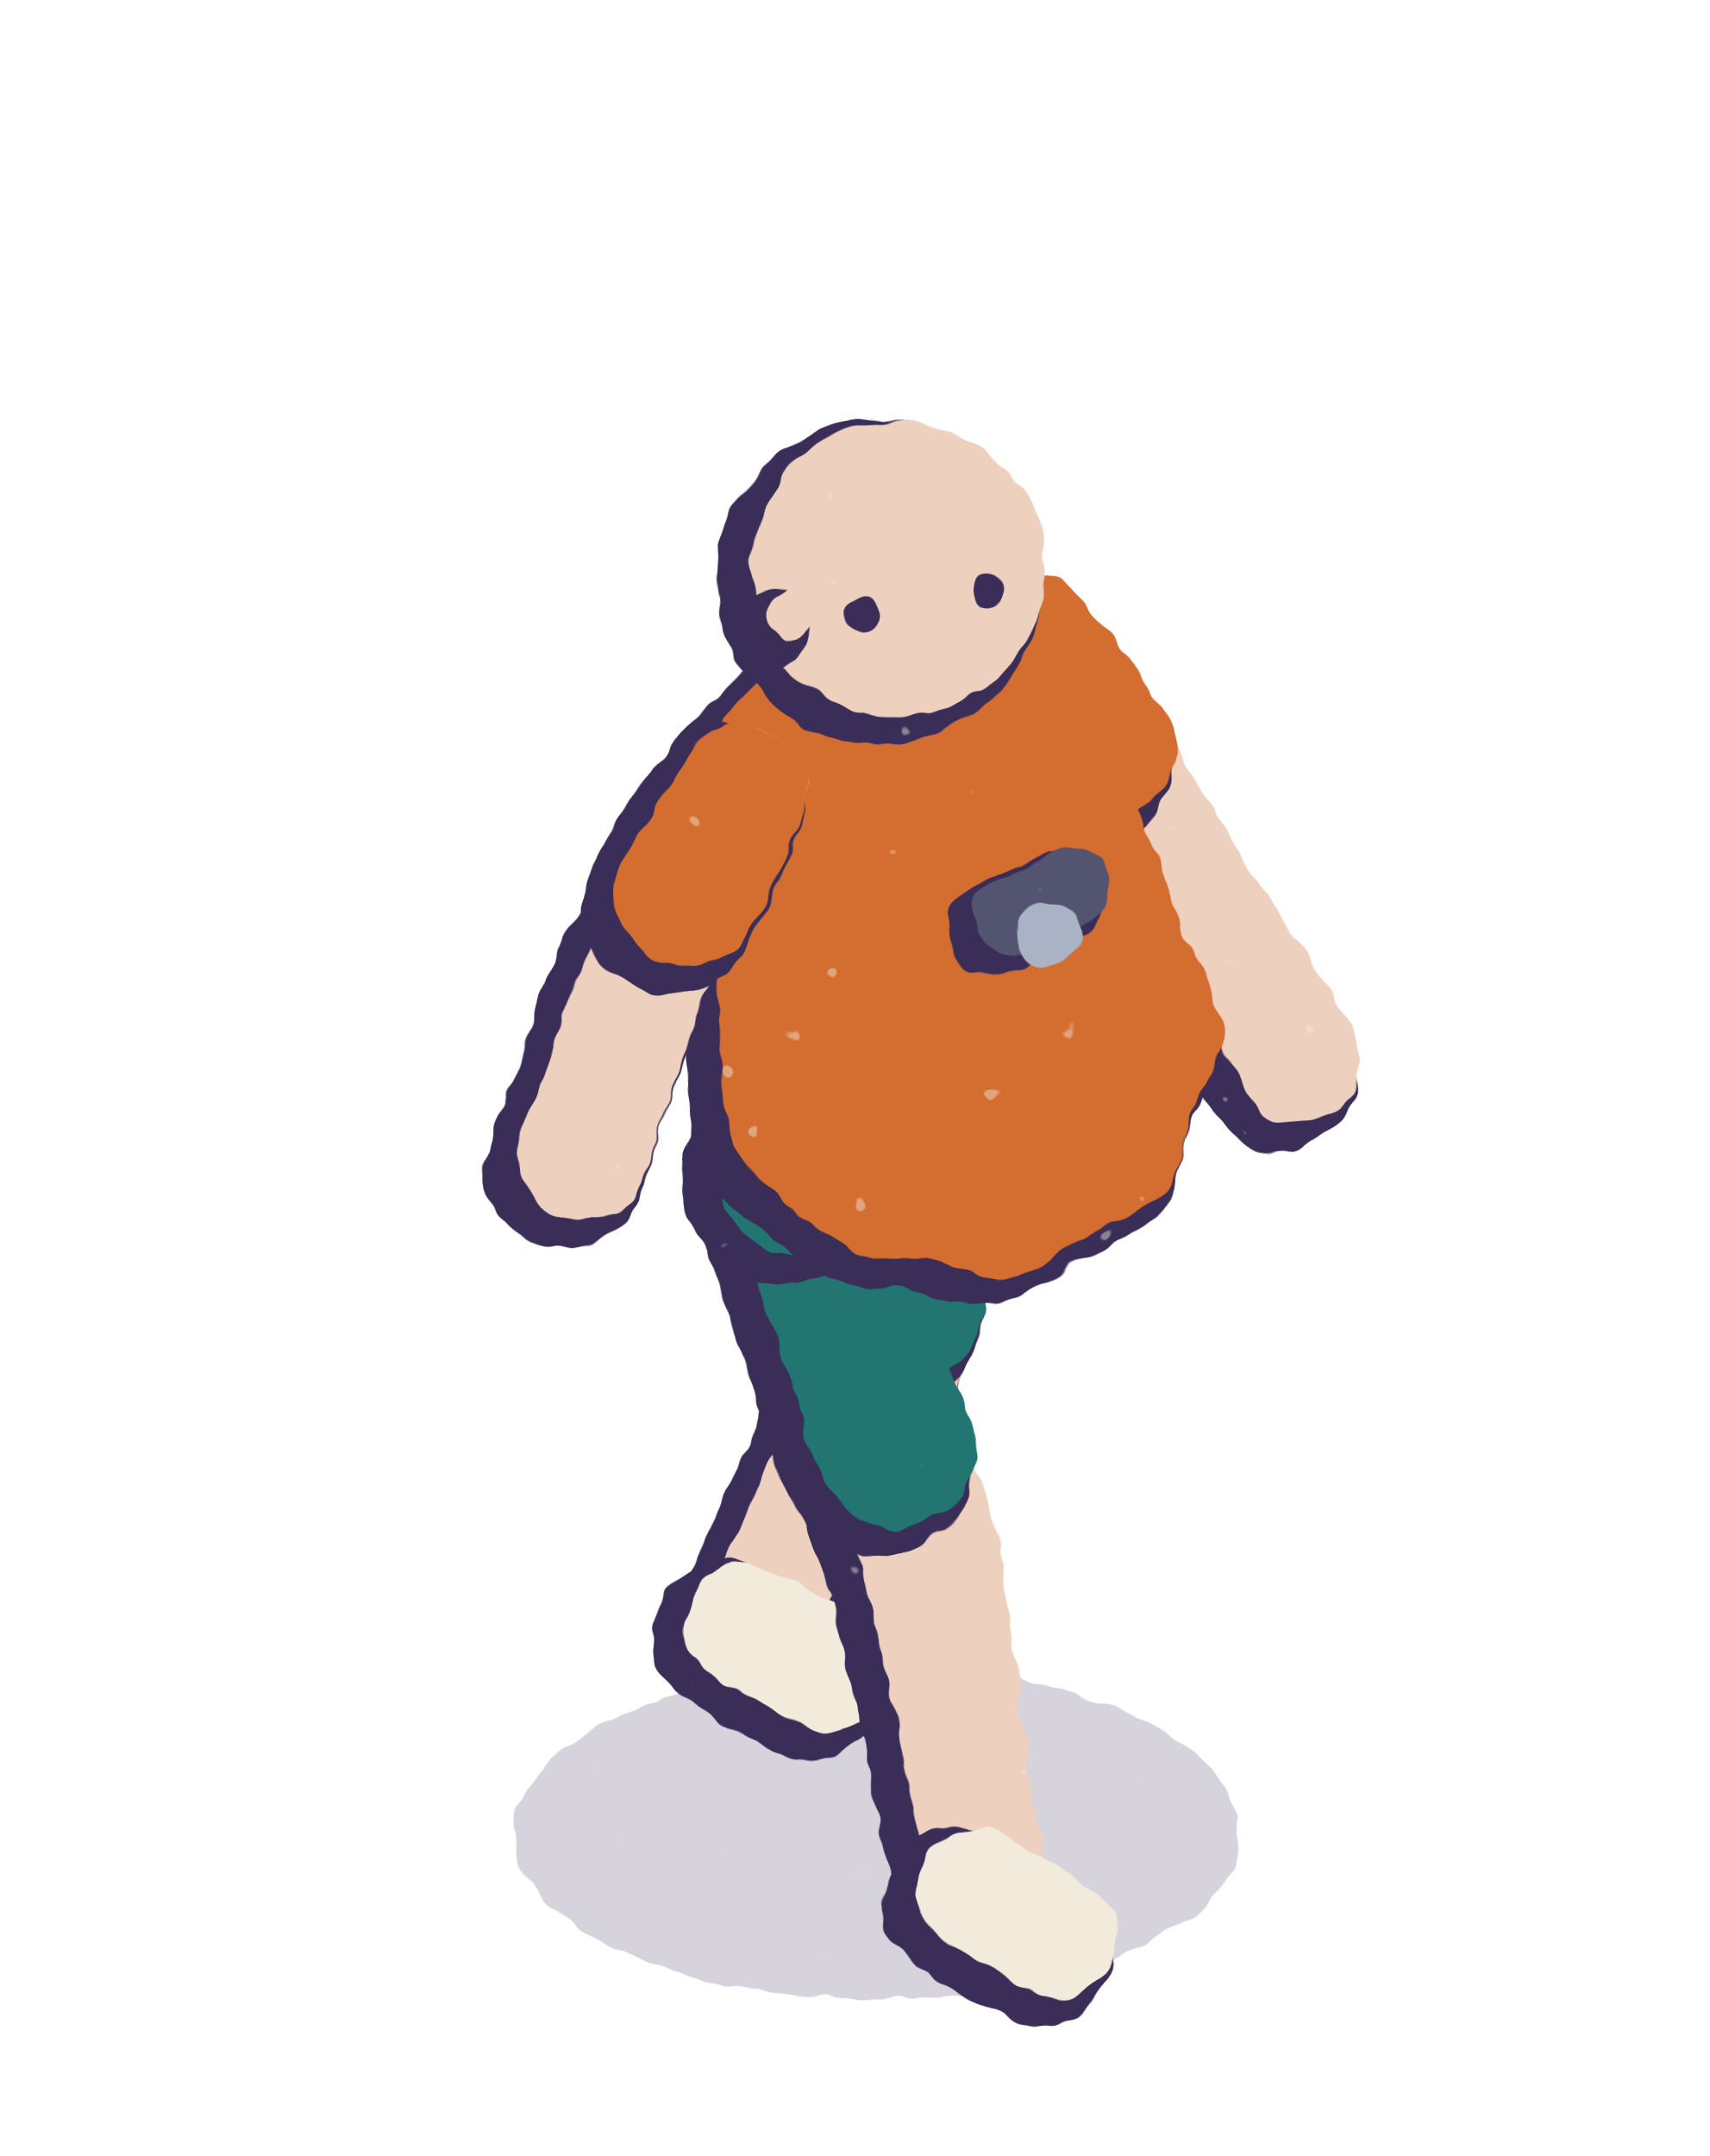
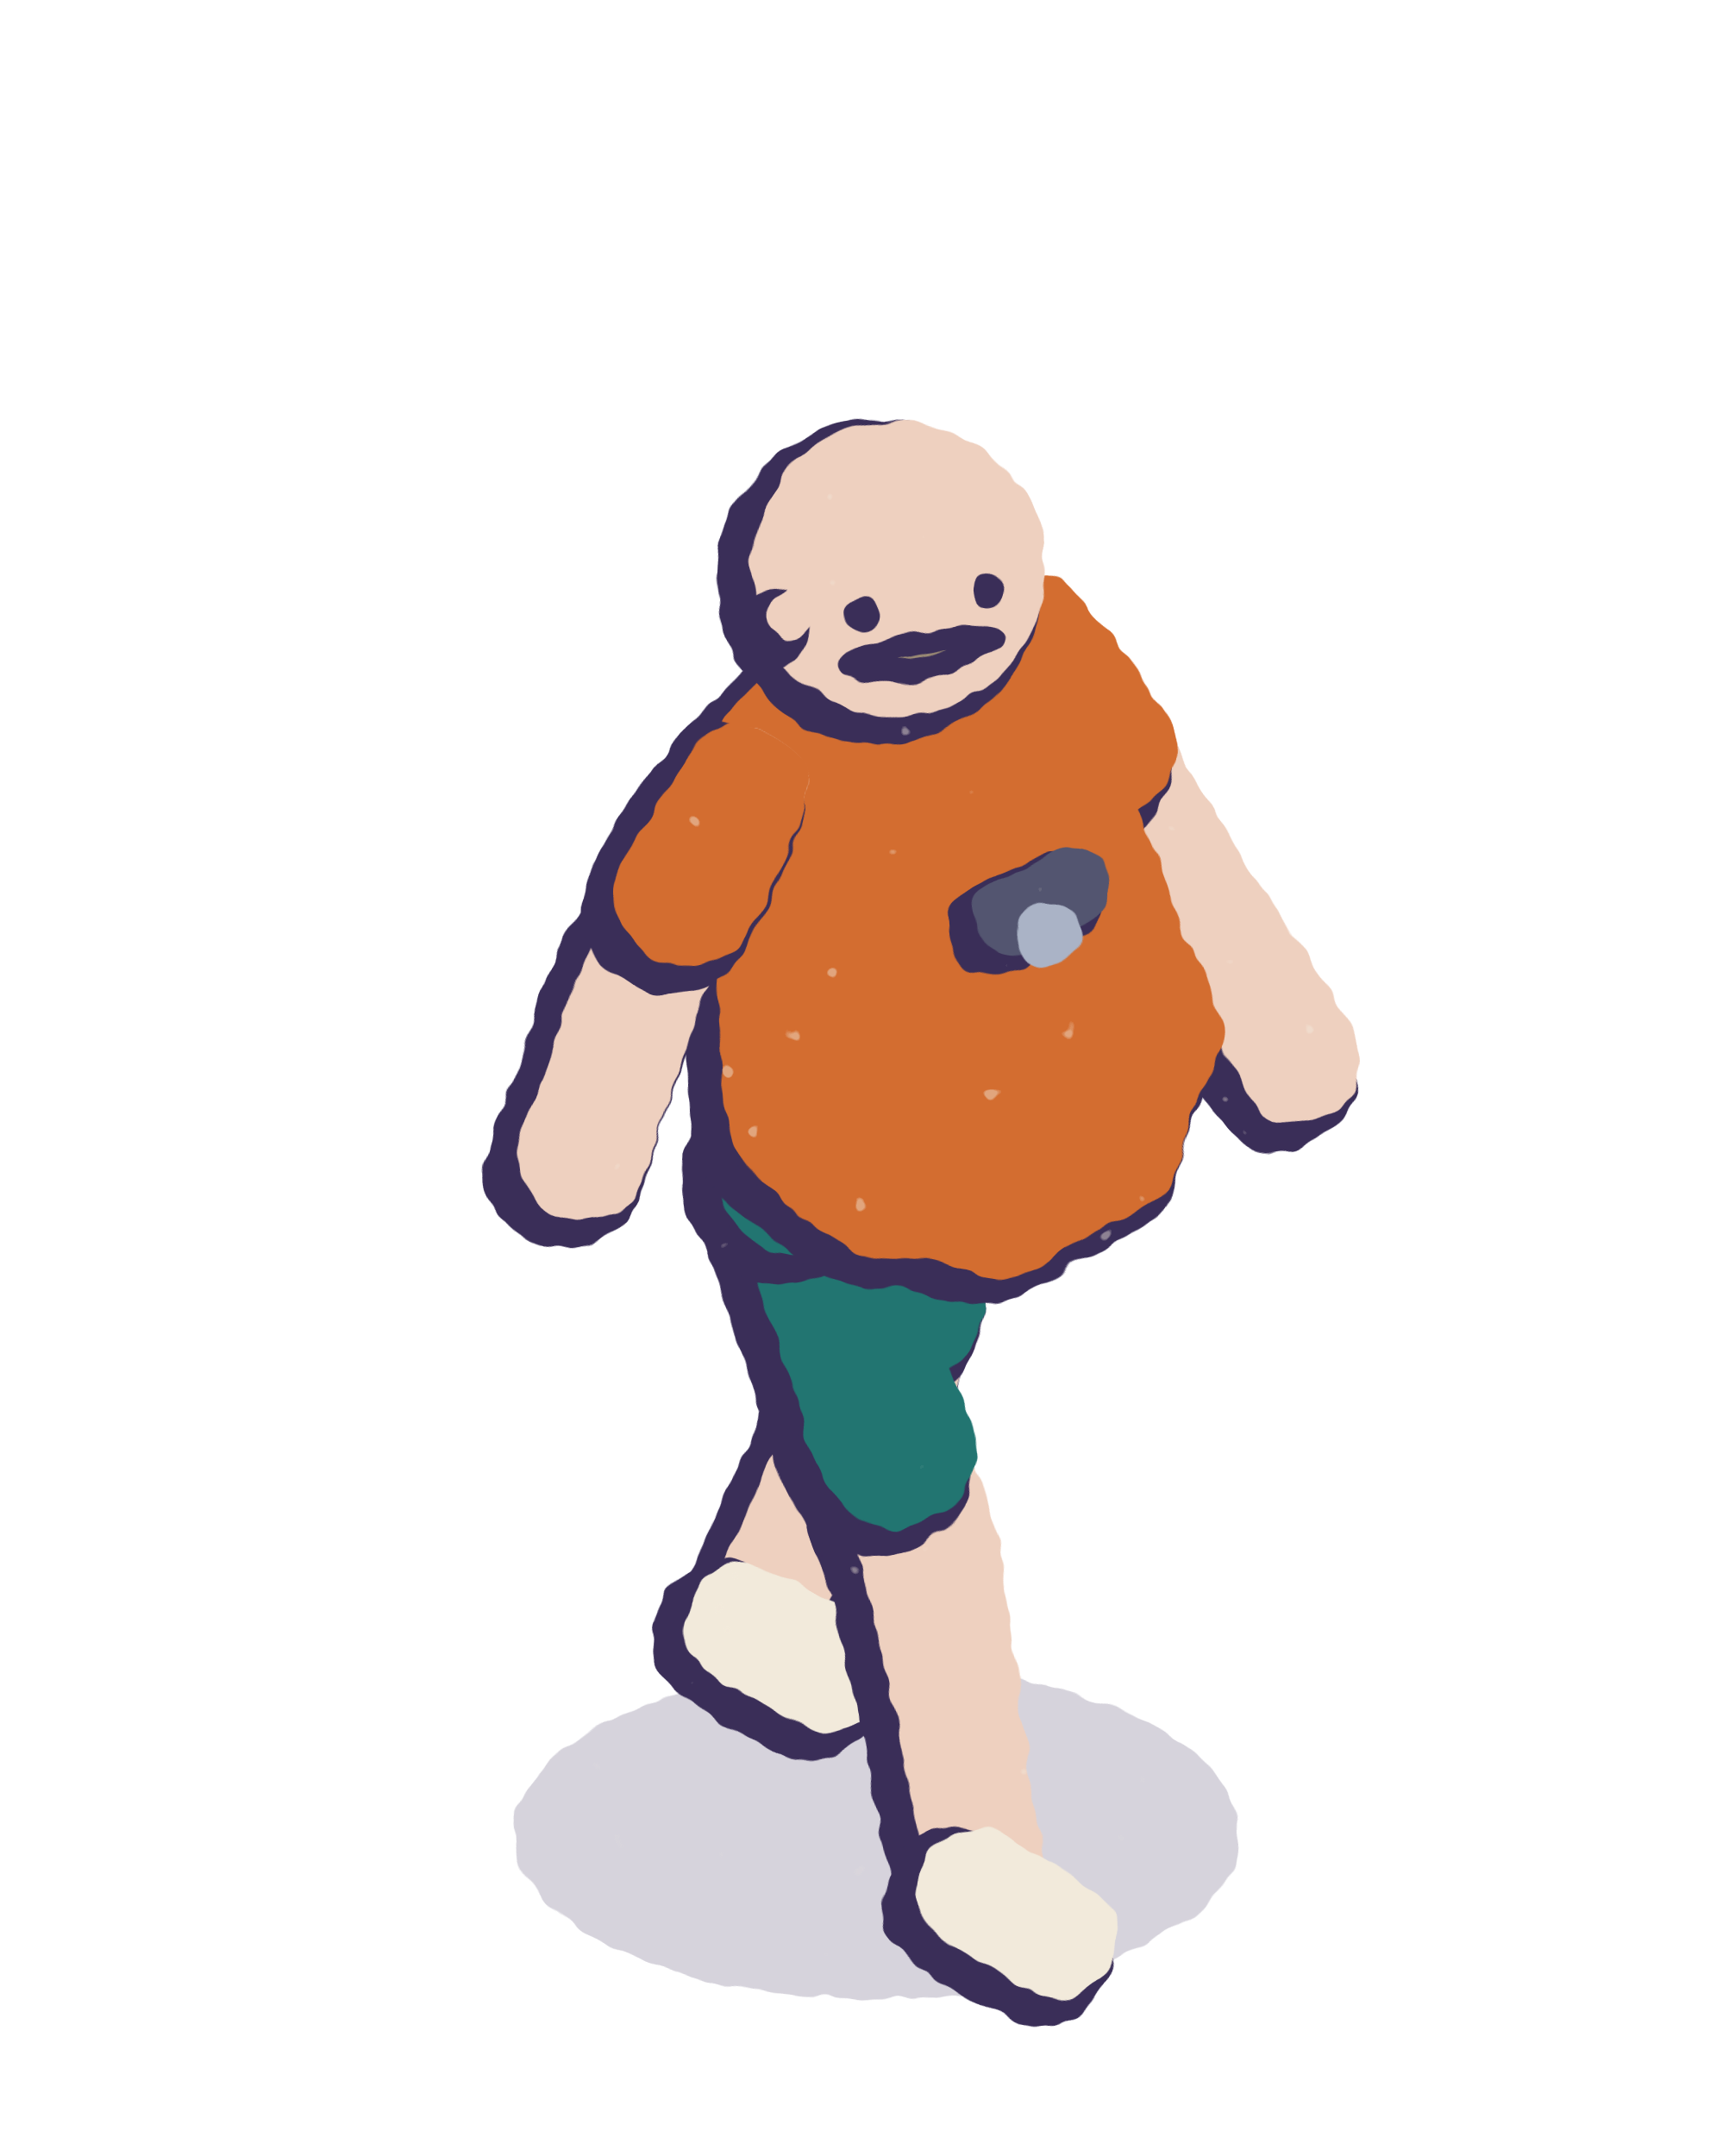
<svg xmlns="http://www.w3.org/2000/svg" width="46" height="58" viewBox="0 0 46 58" data-anchor-x="23" data-anchor-y="49" data-walk-cycle-length="28.91" data-description="Round bald man with a walrus moustache, loud orange shirt and shorts">
  <defs>
    <filter id="texture" x="-4%" y="-4%" width="108%" height="108%" color-interpolation-filters="sRGB">
      <feTurbulence type="fractalNoise" baseFrequency="1.1" numOctaves="2" seed="11" result="grain" />
      <feDisplacementMap in="SourceGraphic" in2="grain" scale="0.35" xChannelSelector="R" yChannelSelector="G" result="rough" />
      <feColorMatrix in="grain" type="matrix" values="0 0 0 0 0.949  0 0 0 0 0.918  0 0 0 0 0.859  0 0 0 -30 6.0" result="specks" />
      <feComponentTransfer in="specks" result="faintSpecks">
        <feFuncA type="linear" slope="0.45" />
      </feComponentTransfer>
      <feComposite in="faintSpecks" in2="rough" operator="in" result="specksOnInk" />
      <feMerge>
        <feMergeNode in="rough" />
        <feMergeNode in="specksOnInk" />
      </feMerge>
    </filter>
  </defs>
  <g filter="url(#texture)">
    <g transform="translate(23 49)">
      <ellipse cx="0.6" cy="0.3" rx="9.76" ry="4.49" fill="#3a2e58" fill-opacity="0.208" />
      <path d="M2.62 -31.27C2.62 -31.65 2.79 -32.13 3.04 -32.42C3.29 -32.72 3.72 -32.97 4.1 -33.04C4.48 -33.1 4.81 -33.3 5.3 -32.82C5.8 -32.34 6.48 -31.02 7.07 -30.13C7.67 -29.23 8.49 -28.07 8.86 -27.44C9.22 -26.81 9.26 -26.71 9.26 -26.35C9.26 -25.98 9.1 -25.53 8.86 -25.26C8.63 -24.98 8.22 -24.74 7.86 -24.68C7.5 -24.61 7.22 -24.41 6.72 -24.88C6.22 -25.35 5.5 -26.63 4.88 -27.5C4.27 -28.37 3.41 -29.49 3.03 -30.11C2.65 -30.74 2.62 -30.88 2.62 -31.27Z" fill="#3a2e58" stroke="#3a2e58" stroke-width="0.825" stroke-linejoin="round" />
      <path d="M5.86 -26.38C5.86 -26.75 6.03 -27.2 6.26 -27.48C6.5 -27.76 6.92 -28 7.28 -28.07C7.64 -28.13 7.99 -28.26 8.42 -27.87C8.85 -27.47 9.37 -26.41 9.85 -25.68C10.32 -24.95 10.8 -24.23 11.27 -23.5C11.75 -22.77 12.39 -21.86 12.7 -21.31C13 -20.76 13.11 -20.57 13.11 -20.19C13.11 -19.82 12.94 -19.36 12.7 -19.07C12.46 -18.79 12.04 -18.54 11.67 -18.48C11.3 -18.41 10.93 -18.28 10.5 -18.68C10.07 -19.08 9.57 -20.14 9.1 -20.87C8.63 -21.6 8.16 -22.33 7.69 -23.06C7.22 -23.79 6.59 -24.71 6.28 -25.26C5.98 -25.81 5.87 -26.01 5.86 -26.38Z" fill="#3a2e58" stroke="#3a2e58" stroke-width="0.825" stroke-linejoin="round" />
      <path d="M2.62 -31.27C2.62 -31.65 2.79 -32.13 3.04 -32.42C3.29 -32.72 3.72 -32.97 4.1 -33.04C4.48 -33.1 4.81 -33.3 5.3 -32.82C5.8 -32.34 6.48 -31.02 7.07 -30.13C7.67 -29.23 8.49 -28.07 8.86 -27.44C9.22 -26.81 9.26 -26.71 9.26 -26.35C9.26 -25.98 9.1 -25.53 8.86 -25.26C8.63 -24.98 8.22 -24.74 7.86 -24.68C7.5 -24.61 7.22 -24.41 6.72 -24.88C6.22 -25.35 5.5 -26.63 4.88 -27.5C4.27 -28.37 3.41 -29.49 3.03 -30.11C2.65 -30.74 2.62 -30.88 2.62 -31.27Z" fill="#eed0bf" transform="translate(0.5 -0.35)" />
      <path d="M5.86 -26.38C5.86 -26.75 6.03 -27.2 6.26 -27.48C6.5 -27.76 6.92 -28 7.28 -28.07C7.64 -28.13 7.99 -28.26 8.42 -27.87C8.85 -27.47 9.37 -26.41 9.85 -25.68C10.32 -24.95 10.8 -24.23 11.27 -23.5C11.75 -22.77 12.39 -21.86 12.7 -21.31C13 -20.76 13.11 -20.57 13.11 -20.19C13.11 -19.82 12.94 -19.36 12.7 -19.07C12.46 -18.79 12.04 -18.54 11.67 -18.48C11.3 -18.41 10.93 -18.28 10.5 -18.68C10.07 -19.08 9.57 -20.14 9.1 -20.87C8.63 -21.6 8.16 -22.33 7.69 -23.06C7.22 -23.79 6.59 -24.71 6.28 -25.26C5.98 -25.81 5.87 -26.01 5.86 -26.38Z" fill="#eed0bf" transform="translate(0.5 -0.35)" />
      <path d="M2.6 -31.27C2.4 -32.03 2.78 -32.13 3.02 -32.43C3.27 -32.73 3.71 -32.98 4.09 -33.05C4.47 -33.12 4.7 -33.37 5.3 -32.84C5.89 -32.31 7.19 -30.57 7.66 -29.86C8.14 -29.15 8.13 -29.01 8.13 -28.58C8.13 -28.15 7.94 -27.62 7.66 -27.29C7.39 -26.96 6.9 -26.68 6.48 -26.61C6.07 -26.53 5.51 -26.63 5.15 -26.84C4.78 -27.05 4.7 -27.14 4.27 -27.87C3.85 -28.61 2.81 -30.51 2.6 -31.27Z" fill="#3a2e58" stroke="#3a2e58" stroke-width="0.825" stroke-linejoin="round" />
      <path d="M2.6 -31.27C2.4 -32.03 2.78 -32.13 3.02 -32.43C3.27 -32.73 3.71 -32.98 4.09 -33.05C4.47 -33.12 4.7 -33.37 5.3 -32.84C5.89 -32.31 7.19 -30.57 7.66 -29.86C8.14 -29.15 8.13 -29.01 8.13 -28.58C8.13 -28.15 7.94 -27.62 7.66 -27.29C7.39 -26.96 6.9 -26.68 6.48 -26.61C6.07 -26.53 5.51 -26.63 5.15 -26.84C4.78 -27.05 4.7 -27.14 4.27 -27.87C3.85 -28.61 2.81 -30.51 2.6 -31.27Z" fill="#d36d30" transform="translate(0.5 -0.35)" />
      <path d="M-1.51 -11.75C-1.51 -12.41 -1.19 -13.6 -1.02 -14.53C-0.86 -15.45 -0.7 -16.38 -0.53 -17.3C-0.37 -18.23 -0.28 -19.42 -0.04 -20.08C0.2 -20.73 0.51 -20.99 0.91 -21.22C1.32 -21.46 1.92 -21.57 2.38 -21.49C2.84 -21.41 3.37 -21.11 3.67 -20.76C3.97 -20.4 4.2 -20.06 4.18 -19.37C4.15 -18.68 3.73 -17.54 3.5 -16.63C3.28 -15.71 3.06 -14.79 2.84 -13.88C2.61 -12.96 2.42 -11.75 2.17 -11.12C1.92 -10.5 1.69 -10.33 1.34 -10.13C0.99 -9.92 0.47 -9.83 0.07 -9.9C-0.33 -9.97 -0.78 -10.24 -1.05 -10.55C-1.31 -10.86 -1.52 -11.09 -1.51 -11.75Z" fill="#3a2e58" stroke="#3a2e58" stroke-width="0.825" stroke-linejoin="round" />
      <path d="M-4.66 -5.13C-4.54 -5.7 -3.94 -6.75 -3.58 -7.56C-3.22 -8.37 -2.85 -9.18 -2.49 -9.99C-2.12 -10.8 -1.71 -11.86 -1.39 -12.43C-1.07 -13 -0.91 -13.22 -0.56 -13.42C-0.2 -13.63 0.32 -13.72 0.72 -13.65C1.12 -13.58 1.58 -13.32 1.84 -13C2.1 -12.69 2.29 -12.2 2.29 -11.79C2.29 -11.38 2.15 -11.15 1.84 -10.57C1.54 -9.99 0.91 -9.06 0.45 -8.31C-0.01 -7.55 -0.48 -6.79 -0.94 -6.04C-1.4 -5.29 -1.92 -4.19 -2.33 -3.78C-2.73 -3.37 -3.05 -3.54 -3.37 -3.6C-3.7 -3.66 -4.08 -3.88 -4.29 -4.13C-4.51 -4.39 -4.78 -4.56 -4.66 -5.13Z" fill="#3a2e58" stroke="#3a2e58" stroke-width="0.825" stroke-linejoin="round" />
      <path d="M-1.51 -11.75C-1.51 -12.41 -1.19 -13.6 -1.02 -14.53C-0.86 -15.45 -0.7 -16.38 -0.53 -17.3C-0.37 -18.23 -0.28 -19.42 -0.04 -20.08C0.2 -20.73 0.51 -20.99 0.91 -21.22C1.32 -21.46 1.92 -21.57 2.38 -21.49C2.84 -21.41 3.37 -21.11 3.67 -20.76C3.97 -20.4 4.2 -20.06 4.18 -19.37C4.15 -18.68 3.73 -17.54 3.5 -16.63C3.28 -15.71 3.06 -14.79 2.84 -13.88C2.61 -12.96 2.42 -11.75 2.17 -11.12C1.92 -10.5 1.69 -10.33 1.34 -10.13C0.99 -9.92 0.47 -9.83 0.07 -9.9C-0.33 -9.97 -0.78 -10.24 -1.05 -10.55C-1.31 -10.86 -1.52 -11.09 -1.51 -11.75Z" fill="#eed0bf" transform="translate(0.5 -0.35)" />
      <path d="M-4.66 -5.13C-4.54 -5.7 -3.94 -6.75 -3.58 -7.56C-3.22 -8.37 -2.85 -9.18 -2.49 -9.99C-2.12 -10.8 -1.71 -11.86 -1.39 -12.43C-1.07 -13 -0.91 -13.22 -0.56 -13.42C-0.2 -13.63 0.32 -13.72 0.72 -13.65C1.12 -13.58 1.58 -13.32 1.84 -13C2.1 -12.69 2.29 -12.2 2.29 -11.79C2.29 -11.38 2.15 -11.15 1.84 -10.57C1.54 -9.99 0.91 -9.06 0.45 -8.31C-0.01 -7.55 -0.48 -6.79 -0.94 -6.04C-1.4 -5.29 -1.92 -4.19 -2.33 -3.78C-2.73 -3.37 -3.05 -3.54 -3.37 -3.6C-3.7 -3.66 -4.08 -3.88 -4.29 -4.13C-4.51 -4.39 -4.78 -4.56 -4.66 -5.13Z" fill="#eed0bf" transform="translate(0.5 -0.35)" />
      <path d="M-1.39 -13.66C-1.36 -14.42 -0.93 -15.79 -0.71 -16.86C-0.48 -17.93 -0.3 -19.35 -0.03 -20.07C0.24 -20.8 0.52 -20.98 0.93 -21.22C1.33 -21.45 1.93 -21.56 2.39 -21.48C2.85 -21.4 3.38 -21.09 3.69 -20.74C3.99 -20.38 4.22 -20.11 4.2 -19.34C4.17 -18.57 3.75 -17.2 3.52 -16.13C3.29 -15.06 3.11 -13.64 2.83 -12.92C2.56 -12.19 2.28 -12.01 1.87 -11.78C1.47 -11.54 0.86 -11.44 0.4 -11.52C-0.06 -11.6 -0.59 -11.9 -0.89 -12.26C-1.18 -12.62 -1.42 -12.89 -1.39 -13.66Z" fill="#3a2e58" stroke="#3a2e58" stroke-width="0.825" stroke-linejoin="round" />
      <path d="M-1.39 -13.66C-1.36 -14.42 -0.93 -15.79 -0.71 -16.86C-0.48 -17.93 -0.3 -19.35 -0.03 -20.07C0.24 -20.8 0.52 -20.98 0.93 -21.22C1.33 -21.45 1.93 -21.56 2.39 -21.48C2.85 -21.4 3.38 -21.09 3.69 -20.74C3.99 -20.38 4.22 -20.11 4.2 -19.34C4.17 -18.57 3.75 -17.2 3.52 -16.13C3.29 -15.06 3.11 -13.64 2.83 -12.92C2.56 -12.19 2.28 -12.01 1.87 -11.78C1.47 -11.54 0.86 -11.44 0.4 -11.52C-0.06 -11.6 -0.59 -11.9 -0.89 -12.26C-1.18 -12.62 -1.42 -12.89 -1.39 -13.66Z" fill="#227571" transform="translate(0.5 -0.35)" />
      <path d="M-5.08 -4.97C-5.08 -5.32 -4.92 -5.74 -4.69 -6C-4.47 -6.26 -4.08 -6.49 -3.74 -6.55C-3.39 -6.6 -3.27 -6.66 -2.65 -6.35C-2.02 -6.04 -0.5 -5.15 0 -4.7C0.5 -4.26 0.38 -4.01 0.38 -3.67C0.38 -3.33 0.22 -2.9 0 -2.64C-0.22 -2.38 -0.62 -2.15 -0.96 -2.09C-1.3 -2.03 -1.42 -1.98 -2.04 -2.29C-2.67 -2.6 -4.19 -3.49 -4.69 -3.94C-5.2 -4.38 -5.08 -4.63 -5.08 -4.97Z" fill="#3a2e58" stroke="#3a2e58" stroke-width="0.825" stroke-linejoin="round" />
      <path d="M-5.08 -4.97C-5.08 -5.32 -4.92 -5.74 -4.69 -6C-4.47 -6.26 -4.08 -6.49 -3.74 -6.55C-3.39 -6.6 -3.27 -6.66 -2.65 -6.35C-2.02 -6.04 -0.5 -5.15 0 -4.7C0.5 -4.26 0.38 -4.01 0.38 -3.67C0.38 -3.33 0.22 -2.9 0 -2.64C-0.22 -2.38 -0.62 -2.15 -0.96 -2.09C-1.3 -2.03 -1.42 -1.98 -2.04 -2.29C-2.67 -2.6 -4.19 -3.49 -4.69 -3.94C-5.2 -4.38 -5.08 -4.63 -5.08 -4.97Z" fill="#f2eadb" transform="translate(0.5 -0.35)" />
      <path d="M-4.19 -17.33C-4.27 -18.02 -3.98 -18.38 -3.69 -18.74C-3.39 -19.1 -2.86 -19.4 -2.41 -19.49C-1.95 -19.57 -1.35 -19.46 -0.95 -19.23C-0.54 -19 -0.29 -18.74 0.01 -18.09C0.31 -17.45 0.57 -16.27 0.85 -15.36C1.13 -14.45 1.41 -13.54 1.69 -12.63C1.97 -11.72 2.25 -10.81 2.53 -9.91C2.81 -9 3.3 -7.84 3.36 -7.19C3.43 -6.53 3.18 -6.28 2.92 -5.97C2.66 -5.66 2.2 -5.39 1.8 -5.32C1.4 -5.25 0.88 -5.34 0.53 -5.55C0.18 -5.75 0 -5.92 -0.3 -6.54C-0.6 -7.15 -0.95 -8.33 -1.27 -9.23C-1.6 -10.13 -1.92 -11.02 -2.25 -11.92C-2.57 -12.82 -2.9 -13.71 -3.22 -14.61C-3.54 -15.51 -4.11 -16.65 -4.19 -17.33Z" fill="#3a2e58" stroke="#3a2e58" stroke-width="0.825" stroke-linejoin="round" />
      <path d="M-0.42 -7.21C-0.46 -7.95 -0.23 -8.11 0.03 -8.42C0.29 -8.73 0.75 -9 1.15 -9.07C1.55 -9.14 2.07 -9.05 2.42 -8.84C2.77 -8.64 3.04 -8.56 3.25 -7.85C3.47 -7.13 3.56 -5.65 3.72 -4.55C3.87 -3.46 4.03 -2.36 4.18 -1.27C4.34 -0.17 4.62 1.31 4.64 2.02C4.65 2.73 4.49 2.76 4.27 3.02C4.05 3.27 3.68 3.49 3.35 3.55C3.02 3.61 2.59 3.53 2.3 3.36C2.01 3.2 1.84 3.23 1.61 2.55C1.39 1.88 1.16 0.39 0.93 -0.7C0.71 -1.78 0.49 -2.87 0.27 -3.96C0.04 -5.04 -0.38 -6.46 -0.42 -7.21Z" fill="#3a2e58" stroke="#3a2e58" stroke-width="0.825" stroke-linejoin="round" />
      <path d="M-4.19 -17.33C-4.27 -18.02 -3.98 -18.38 -3.69 -18.74C-3.39 -19.1 -2.86 -19.4 -2.41 -19.49C-1.95 -19.57 -1.35 -19.46 -0.95 -19.23C-0.54 -19 -0.29 -18.74 0.01 -18.09C0.31 -17.45 0.57 -16.27 0.85 -15.36C1.13 -14.45 1.41 -13.54 1.69 -12.63C1.97 -11.72 2.25 -10.81 2.53 -9.91C2.81 -9 3.3 -7.84 3.36 -7.19C3.43 -6.53 3.18 -6.28 2.92 -5.97C2.66 -5.66 2.2 -5.39 1.8 -5.32C1.4 -5.25 0.88 -5.34 0.53 -5.55C0.18 -5.75 0 -5.92 -0.3 -6.54C-0.6 -7.15 -0.95 -8.33 -1.27 -9.23C-1.6 -10.13 -1.92 -11.02 -2.25 -11.92C-2.57 -12.82 -2.9 -13.71 -3.22 -14.61C-3.54 -15.51 -4.11 -16.65 -4.19 -17.33Z" fill="#eed0bf" transform="translate(0.5 -0.35)" />
      <path d="M-0.42 -7.21C-0.46 -7.95 -0.23 -8.11 0.03 -8.42C0.29 -8.73 0.75 -9 1.15 -9.07C1.55 -9.14 2.07 -9.05 2.42 -8.84C2.77 -8.64 3.04 -8.56 3.25 -7.85C3.47 -7.13 3.56 -5.65 3.72 -4.55C3.87 -3.46 4.03 -2.36 4.18 -1.27C4.34 -0.17 4.62 1.31 4.64 2.02C4.65 2.73 4.49 2.76 4.27 3.02C4.05 3.27 3.68 3.49 3.35 3.55C3.02 3.61 2.59 3.53 2.3 3.36C2.01 3.2 1.84 3.23 1.61 2.55C1.39 1.88 1.16 0.39 0.93 -0.7C0.71 -1.78 0.49 -2.87 0.27 -3.96C0.04 -5.04 -0.38 -6.46 -0.42 -7.21Z" fill="#eed0bf" transform="translate(0.5 -0.35)" />
      <path d="M-4.17 -17.32C-4.24 -18.02 -3.96 -18.36 -3.67 -18.72C-3.37 -19.07 -2.84 -19.38 -2.38 -19.46C-1.92 -19.54 -1.32 -19.43 -0.91 -19.2C-0.51 -18.96 -0.27 -18.71 0.04 -18.06C0.35 -17.4 0.65 -16.2 0.95 -15.28C1.26 -14.35 1.56 -13.43 1.86 -12.5C2.17 -11.57 2.71 -10.42 2.78 -9.72C2.84 -9.03 2.57 -8.68 2.27 -8.33C1.97 -7.97 1.44 -7.66 0.98 -7.58C0.53 -7.5 -0.08 -7.61 -0.48 -7.85C-0.88 -8.08 -1.12 -8.33 -1.43 -8.99C-1.74 -9.64 -2.04 -10.85 -2.34 -11.77C-2.65 -12.7 -2.95 -13.63 -3.26 -14.55C-3.56 -15.48 -4.11 -16.63 -4.17 -17.32Z" fill="#3a2e58" stroke="#3a2e58" stroke-width="0.825" stroke-linejoin="round" />
      <path d="M-4.17 -17.32C-4.24 -18.02 -3.96 -18.36 -3.67 -18.72C-3.37 -19.07 -2.84 -19.38 -2.38 -19.46C-1.92 -19.54 -1.32 -19.43 -0.91 -19.2C-0.51 -18.96 -0.27 -18.71 0.04 -18.06C0.35 -17.4 0.65 -16.2 0.95 -15.28C1.26 -14.35 1.56 -13.43 1.86 -12.5C2.17 -11.57 2.71 -10.42 2.78 -9.72C2.84 -9.03 2.57 -8.68 2.27 -8.33C1.97 -7.97 1.44 -7.66 0.98 -7.58C0.53 -7.5 -0.08 -7.61 -0.48 -7.85C-0.88 -8.08 -1.12 -8.33 -1.43 -8.99C-1.74 -9.64 -2.04 -10.85 -2.34 -11.77C-2.65 -12.7 -2.95 -13.63 -3.26 -14.55C-3.56 -15.48 -4.11 -16.63 -4.17 -17.32Z" fill="#227571" transform="translate(0.5 -0.35)" />
      <path d="M1.15 2.16C1.16 1.81 1.31 1.39 1.53 1.13C1.75 0.86 2.14 0.64 2.48 0.58C2.82 0.52 2.95 0.46 3.57 0.77C4.18 1.08 5.69 1.98 6.19 2.42C6.69 2.87 6.57 3.12 6.57 3.46C6.57 3.81 6.41 4.24 6.19 4.5C5.97 4.77 5.58 4.99 5.24 5.05C4.9 5.11 4.78 5.17 4.16 4.86C3.54 4.56 2.02 3.67 1.52 3.22C1.02 2.77 1.15 2.51 1.15 2.16Z" fill="#3a2e58" stroke="#3a2e58" stroke-width="0.825" stroke-linejoin="round" />
      <path d="M1.15 2.16C1.16 1.81 1.31 1.39 1.53 1.13C1.75 0.86 2.14 0.64 2.48 0.58C2.82 0.52 2.95 0.46 3.57 0.77C4.18 1.08 5.69 1.98 6.19 2.42C6.69 2.87 6.57 3.12 6.57 3.46C6.57 3.81 6.41 4.24 6.19 4.5C5.97 4.77 5.58 4.99 5.24 5.05C4.9 5.11 4.78 5.17 4.16 4.86C3.54 4.56 2.02 3.67 1.52 3.22C1.02 2.77 1.15 2.51 1.15 2.16Z" fill="#f2eadb" transform="translate(0.5 -0.35)" />
      <path d="M-4.22 -17.09C-4.22 -17.57 -3.99 -18.09 -3.69 -18.55C-3.38 -19.01 -2.97 -19.46 -2.39 -19.85C-1.81 -20.24 -0.94 -20.54 -0.22 -20.88C0.5 -21.23 1.32 -21.79 1.94 -21.92C2.56 -22.04 3.06 -21.89 3.48 -21.65C3.91 -21.41 4.32 -20.91 4.49 -20.45C4.65 -19.99 4.61 -19.36 4.48 -18.89C4.34 -18.41 4.19 -18.03 3.68 -17.62C3.17 -17.2 2.17 -16.8 1.42 -16.39C0.67 -15.98 -0.2 -15.41 -0.83 -15.16C-1.46 -14.91 -1.88 -14.8 -2.35 -14.89C-2.83 -14.97 -3.38 -15.29 -3.7 -15.66C-4.01 -16.03 -4.22 -16.61 -4.22 -17.09Z" fill="#3a2e58" stroke="#3a2e58" stroke-width="0.825" stroke-linejoin="round" />
      <path d="M-4.22 -17.09C-4.22 -17.57 -3.99 -18.09 -3.69 -18.55C-3.38 -19.01 -2.97 -19.46 -2.39 -19.85C-1.81 -20.24 -0.94 -20.54 -0.22 -20.88C0.5 -21.23 1.32 -21.79 1.94 -21.92C2.56 -22.04 3.06 -21.89 3.48 -21.65C3.91 -21.41 4.32 -20.91 4.49 -20.45C4.65 -19.99 4.61 -19.36 4.48 -18.89C4.34 -18.41 4.19 -18.03 3.68 -17.62C3.17 -17.2 2.17 -16.8 1.42 -16.39C0.67 -15.98 -0.2 -15.41 -0.83 -15.16C-1.46 -14.91 -1.88 -14.8 -2.35 -14.89C-2.83 -14.97 -3.38 -15.29 -3.7 -15.66C-4.01 -16.03 -4.22 -16.61 -4.22 -17.09Z" fill="#227571" transform="translate(0.5 -0.35)" />
      <path d="M-4.54 -28.03C-4.49 -28.74 -4.57 -28.7 -4.09 -29.26C-3.62 -29.83 -2.5 -30.94 -1.7 -31.43C-0.9 -31.92 -0.08 -31.94 0.73 -32.2C1.53 -32.46 2.53 -32.89 3.15 -32.98C3.77 -33.07 4.09 -32.96 4.44 -32.75C4.8 -32.55 4.97 -32.37 5.28 -31.75C5.6 -31.13 5.97 -29.94 6.31 -29.04C6.65 -28.13 6.99 -27.22 7.33 -26.32C7.67 -25.41 8.01 -24.5 8.35 -23.59C8.69 -22.69 9.33 -21.69 9.37 -20.88C9.42 -20.07 8.86 -19.45 8.6 -18.74C8.34 -18.03 8.28 -17.15 7.82 -16.6C7.36 -16.05 6.51 -15.84 5.85 -15.46C5.19 -15.08 4.57 -14.44 3.87 -14.32C3.16 -14.19 2.36 -14.57 1.61 -14.7C0.86 -14.83 0.21 -14.66 -0.64 -15.09C-1.48 -15.51 -2.88 -16.64 -3.44 -17.26C-4 -17.88 -3.88 -18.04 -4.01 -18.81C-4.13 -19.58 -4.12 -20.86 -4.18 -21.88C-4.24 -22.91 -4.3 -23.93 -4.36 -24.95C-4.42 -25.98 -4.58 -27.31 -4.54 -28.03Z" fill="#3a2e58" stroke="#3a2e58" stroke-width="0.825" stroke-linejoin="round" />
      <path d="M-4.54 -28.03C-4.49 -28.74 -4.57 -28.7 -4.09 -29.26C-3.62 -29.83 -2.5 -30.94 -1.7 -31.43C-0.9 -31.92 -0.08 -31.94 0.73 -32.2C1.53 -32.46 2.53 -32.89 3.15 -32.98C3.77 -33.07 4.09 -32.96 4.44 -32.75C4.8 -32.55 4.97 -32.37 5.28 -31.75C5.6 -31.13 5.97 -29.94 6.31 -29.04C6.65 -28.13 6.99 -27.22 7.33 -26.32C7.67 -25.41 8.01 -24.5 8.35 -23.59C8.69 -22.69 9.33 -21.69 9.37 -20.88C9.42 -20.07 8.86 -19.45 8.6 -18.74C8.34 -18.03 8.28 -17.15 7.82 -16.6C7.36 -16.05 6.51 -15.84 5.85 -15.46C5.19 -15.08 4.57 -14.44 3.87 -14.32C3.16 -14.19 2.36 -14.57 1.61 -14.7C0.86 -14.83 0.21 -14.66 -0.64 -15.09C-1.48 -15.51 -2.88 -16.64 -3.44 -17.26C-4 -17.88 -3.88 -18.04 -4.01 -18.81C-4.13 -19.58 -4.12 -20.86 -4.18 -21.88C-4.24 -22.91 -4.3 -23.93 -4.36 -24.95C-4.42 -25.98 -4.58 -27.31 -4.54 -28.03Z" fill="#d36d30" transform="translate(0.5 -0.35)" />
      <path d="M2.7 -24C2.7 -24.22 2.6 -24.39 2.95 -24.67C3.29 -24.95 4.36 -25.5 4.78 -25.69C5.2 -25.87 5.26 -25.85 5.49 -25.81C5.71 -25.77 5.96 -25.62 6.11 -25.45C6.25 -25.28 6.35 -25 6.35 -24.78C6.35 -24.55 6.45 -24.38 6.11 -24.1C5.76 -23.82 4.7 -23.28 4.28 -23.1C3.85 -22.91 3.79 -22.93 3.57 -22.97C3.35 -23.01 3.09 -23.16 2.95 -23.33C2.81 -23.5 2.7 -23.78 2.7 -24Z" fill="#3a2e58" stroke="#3a2e58" stroke-width="0.44" stroke-linejoin="round" />
      <path d="M2.7 -24C2.7 -24.22 2.6 -24.39 2.95 -24.67C3.29 -24.95 4.36 -25.5 4.78 -25.69C5.2 -25.87 5.26 -25.85 5.49 -25.81C5.71 -25.77 5.96 -25.62 6.11 -25.45C6.25 -25.28 6.35 -25 6.35 -24.78C6.35 -24.55 6.45 -24.38 6.11 -24.1C5.76 -23.82 4.7 -23.28 4.28 -23.1C3.85 -22.91 3.79 -22.93 3.57 -22.97C3.35 -23.01 3.09 -23.16 2.95 -23.33C2.81 -23.5 2.7 -23.78 2.7 -24Z" fill="#535570" transform="translate(0.5 -0.35)" />
      <circle cx="5.23" cy="-23.86" r="0.9" fill="#aab3c6" />
      <path d="M-7.87 -22.44C-7.71 -23.07 -7 -24.26 -6.56 -25.17C-6.13 -26.09 -5.6 -27.3 -5.25 -27.91C-4.9 -28.52 -4.8 -28.65 -4.46 -28.85C-4.13 -29.04 -3.63 -29.12 -3.25 -29.06C-2.88 -28.99 -2.44 -28.74 -2.19 -28.44C-1.94 -28.15 -1.61 -27.93 -1.77 -27.29C-1.93 -26.64 -2.71 -25.48 -3.17 -24.58C-3.64 -23.68 -4.22 -22.48 -4.57 -21.88C-4.93 -21.28 -5.01 -21.18 -5.32 -20.99C-5.64 -20.81 -6.11 -20.73 -6.47 -20.8C-6.83 -20.86 -7.24 -21.1 -7.47 -21.38C-7.71 -21.65 -8.02 -21.81 -7.87 -22.44Z" fill="#3a2e58" stroke="#3a2e58" stroke-width="0.825" stroke-linejoin="round" />
      <path d="M-9.58 -17.59C-9.5 -18.23 -8.96 -19.4 -8.65 -20.31C-8.35 -21.21 -8.01 -22.42 -7.73 -23.03C-7.45 -23.63 -7.29 -23.73 -6.98 -23.92C-6.66 -24.1 -6.19 -24.18 -5.83 -24.12C-5.47 -24.05 -5.06 -23.81 -4.83 -23.54C-4.59 -23.26 -4.35 -23.08 -4.43 -22.44C-4.51 -21.8 -5.02 -20.62 -5.31 -19.7C-5.6 -18.79 -5.91 -17.58 -6.19 -16.97C-6.46 -16.36 -6.63 -16.24 -6.95 -16.06C-7.28 -15.87 -7.76 -15.78 -8.13 -15.85C-8.49 -15.91 -8.91 -16.15 -9.16 -16.44C-9.4 -16.73 -9.66 -16.94 -9.58 -17.59Z" fill="#3a2e58" stroke="#3a2e58" stroke-width="0.825" stroke-linejoin="round" />
      <path d="M-7.87 -22.44C-7.71 -23.07 -7 -24.26 -6.56 -25.17C-6.13 -26.09 -5.6 -27.3 -5.25 -27.91C-4.9 -28.52 -4.8 -28.65 -4.46 -28.85C-4.13 -29.04 -3.63 -29.12 -3.25 -29.06C-2.88 -28.99 -2.44 -28.74 -2.19 -28.44C-1.94 -28.15 -1.61 -27.93 -1.77 -27.29C-1.93 -26.64 -2.71 -25.48 -3.17 -24.58C-3.64 -23.68 -4.22 -22.48 -4.57 -21.88C-4.93 -21.28 -5.01 -21.18 -5.32 -20.99C-5.64 -20.81 -6.11 -20.73 -6.47 -20.8C-6.83 -20.86 -7.24 -21.1 -7.47 -21.38C-7.71 -21.65 -8.02 -21.81 -7.87 -22.44Z" fill="#eed0bf" transform="translate(0.5 -0.35)" />
      <path d="M-9.58 -17.59C-9.5 -18.23 -8.96 -19.4 -8.65 -20.31C-8.35 -21.21 -8.01 -22.42 -7.73 -23.03C-7.45 -23.63 -7.29 -23.73 -6.98 -23.92C-6.66 -24.1 -6.19 -24.18 -5.83 -24.12C-5.47 -24.05 -5.06 -23.81 -4.83 -23.54C-4.59 -23.26 -4.35 -23.08 -4.43 -22.44C-4.51 -21.8 -5.02 -20.62 -5.31 -19.7C-5.6 -18.79 -5.91 -17.58 -6.19 -16.97C-6.46 -16.36 -6.63 -16.24 -6.95 -16.06C-7.28 -15.87 -7.76 -15.78 -8.13 -15.85C-8.49 -15.91 -8.91 -16.15 -9.16 -16.44C-9.4 -16.73 -9.66 -16.94 -9.58 -17.59Z" fill="#eed0bf" transform="translate(0.5 -0.35)" />
      <path d="M-6.96 -24.62C-6.95 -25.04 -6.92 -25.19 -6.5 -25.9C-6.09 -26.6 -5.01 -28.32 -4.47 -28.85C-3.93 -29.37 -3.64 -29.13 -3.26 -29.06C-2.88 -28.99 -2.44 -28.74 -2.19 -28.45C-1.95 -28.15 -1.62 -28.04 -1.77 -27.3C-1.93 -26.55 -2.77 -24.68 -3.14 -23.95C-3.51 -23.22 -3.64 -23.13 -4.01 -22.92C-4.38 -22.7 -4.93 -22.61 -5.35 -22.68C-5.77 -22.76 -6.25 -23.04 -6.52 -23.36C-6.79 -23.68 -6.96 -24.2 -6.96 -24.62Z" fill="#3a2e58" stroke="#3a2e58" stroke-width="0.825" stroke-linejoin="round" />
      <path d="M-6.96 -24.62C-6.95 -25.04 -6.92 -25.19 -6.5 -25.9C-6.09 -26.6 -5.01 -28.32 -4.47 -28.85C-3.93 -29.37 -3.64 -29.13 -3.26 -29.06C-2.88 -28.99 -2.44 -28.74 -2.19 -28.45C-1.95 -28.15 -1.62 -28.04 -1.77 -27.3C-1.93 -26.55 -2.77 -24.68 -3.14 -23.95C-3.51 -23.22 -3.64 -23.13 -4.01 -22.92C-4.38 -22.7 -4.93 -22.61 -5.35 -22.68C-5.77 -22.76 -6.25 -23.04 -6.52 -23.36C-6.79 -23.68 -6.96 -24.2 -6.96 -24.62Z" fill="#d36d30" transform="translate(0.5 -0.35)" />
      <path d="M2.64 -34.85C2.64 -34.98 2.7 -35.15 2.78 -35.26C2.87 -35.36 3.03 -35.45 3.16 -35.48C3.29 -35.5 3.47 -35.47 3.59 -35.4C3.7 -35.33 3.82 -35.2 3.86 -35.07C3.91 -34.94 3.91 -34.77 3.86 -34.64C3.82 -34.51 3.7 -34.37 3.58 -34.31C3.46 -34.24 3.29 -34.21 3.15 -34.23C3.02 -34.26 2.86 -34.35 2.78 -34.45C2.69 -34.55 2.64 -34.71 2.64 -34.85Z" fill="#3a2e58" stroke="#3a2e58" stroke-width="0.825" stroke-linejoin="round" />
      <path d="M2.64 -34.85C2.64 -34.98 2.7 -35.15 2.78 -35.26C2.87 -35.36 3.03 -35.45 3.16 -35.48C3.29 -35.5 3.47 -35.47 3.59 -35.4C3.7 -35.33 3.82 -35.2 3.86 -35.07C3.91 -34.94 3.91 -34.77 3.86 -34.64C3.82 -34.51 3.7 -34.37 3.58 -34.31C3.46 -34.24 3.29 -34.21 3.15 -34.23C3.02 -34.26 2.86 -34.35 2.78 -34.45C2.69 -34.55 2.64 -34.71 2.64 -34.85Z" fill="#eed0bf" transform="translate(0.5 -0.35)" />
      <path d="M-3.32 -33.35C-3.32 -34.21 -2.94 -35.26 -2.4 -35.91C-1.85 -36.57 -0.88 -37.12 -0.04 -37.27C0.8 -37.42 1.9 -37.22 2.64 -36.79C3.38 -36.37 4.1 -35.51 4.39 -34.71C4.68 -33.91 4.68 -32.8 4.39 -32C4.1 -31.2 3.38 -30.34 2.64 -29.91C1.91 -29.48 0.81 -29.29 -0.03 -29.43C-0.87 -29.58 -1.84 -30.13 -2.38 -30.79C-2.93 -31.44 -3.32 -32.5 -3.32 -33.35Z" fill="#3a2e58" stroke="#3a2e58" stroke-width="0.825" stroke-linejoin="round" />
      <path d="M-3.32 -33.35C-3.32 -34.21 -2.94 -35.26 -2.4 -35.91C-1.85 -36.57 -0.88 -37.12 -0.04 -37.27C0.8 -37.42 1.9 -37.22 2.64 -36.79C3.38 -36.37 4.1 -35.51 4.39 -34.71C4.68 -33.91 4.68 -32.8 4.39 -32C4.1 -31.2 3.38 -30.34 2.64 -29.91C1.91 -29.48 0.81 -29.29 -0.03 -29.43C-0.87 -29.58 -1.84 -30.13 -2.38 -30.79C-2.93 -31.44 -3.32 -32.5 -3.32 -33.35Z" fill="#eed0bf" transform="translate(0.5 -0.35)" />
      <path d="M-2.88 -32.12C-2.88 -32.26 -2.82 -32.42 -2.74 -32.52C-2.65 -32.62 -2.5 -32.71 -2.36 -32.74C-2.23 -32.76 -2.05 -32.73 -1.94 -32.66C-1.82 -32.59 -1.71 -32.45 -1.66 -32.32C-1.61 -32.19 -1.61 -32.01 -1.66 -31.89C-1.71 -31.76 -1.82 -31.62 -1.94 -31.55C-2.06 -31.48 -2.24 -31.45 -2.37 -31.47C-2.5 -31.5 -2.66 -31.58 -2.75 -31.69C-2.83 -31.8 -2.89 -31.98 -2.88 -32.12Z" fill="#3a2e58" stroke="#3a2e58" stroke-width="0.825" stroke-linejoin="round" />
      <path d="M-2.88 -32.12C-2.88 -32.26 -2.82 -32.42 -2.74 -32.52C-2.65 -32.62 -2.5 -32.71 -2.36 -32.74C-2.23 -32.76 -2.05 -32.73 -1.94 -32.66C-1.82 -32.59 -1.71 -32.45 -1.66 -32.32C-1.61 -32.19 -1.61 -32.01 -1.66 -31.89C-1.71 -31.76 -1.82 -31.62 -1.94 -31.55C-2.06 -31.48 -2.24 -31.45 -2.37 -31.47C-2.5 -31.5 -2.66 -31.58 -2.75 -31.69C-2.83 -31.8 -2.89 -31.98 -2.88 -32.12Z" fill="#eed0bf" transform="translate(0.5 -0.35)" />
      <circle cx="3.58" cy="-33.11" r="0.48" fill="#3a2e58" />
      <circle cx="0.17" cy="-32.46" r="0.48" fill="#3a2e58" />
+       <path d="M3.74 -31.85Q1.94 -31.94 -0.11 -31.11Q1.82 -30.52 3.74 -31.85Z" fill="#9b8b75" stroke="#3a2e58" stroke-width="0.61" stroke-linejoin="round" />
    </g>
  </g>
</svg>
